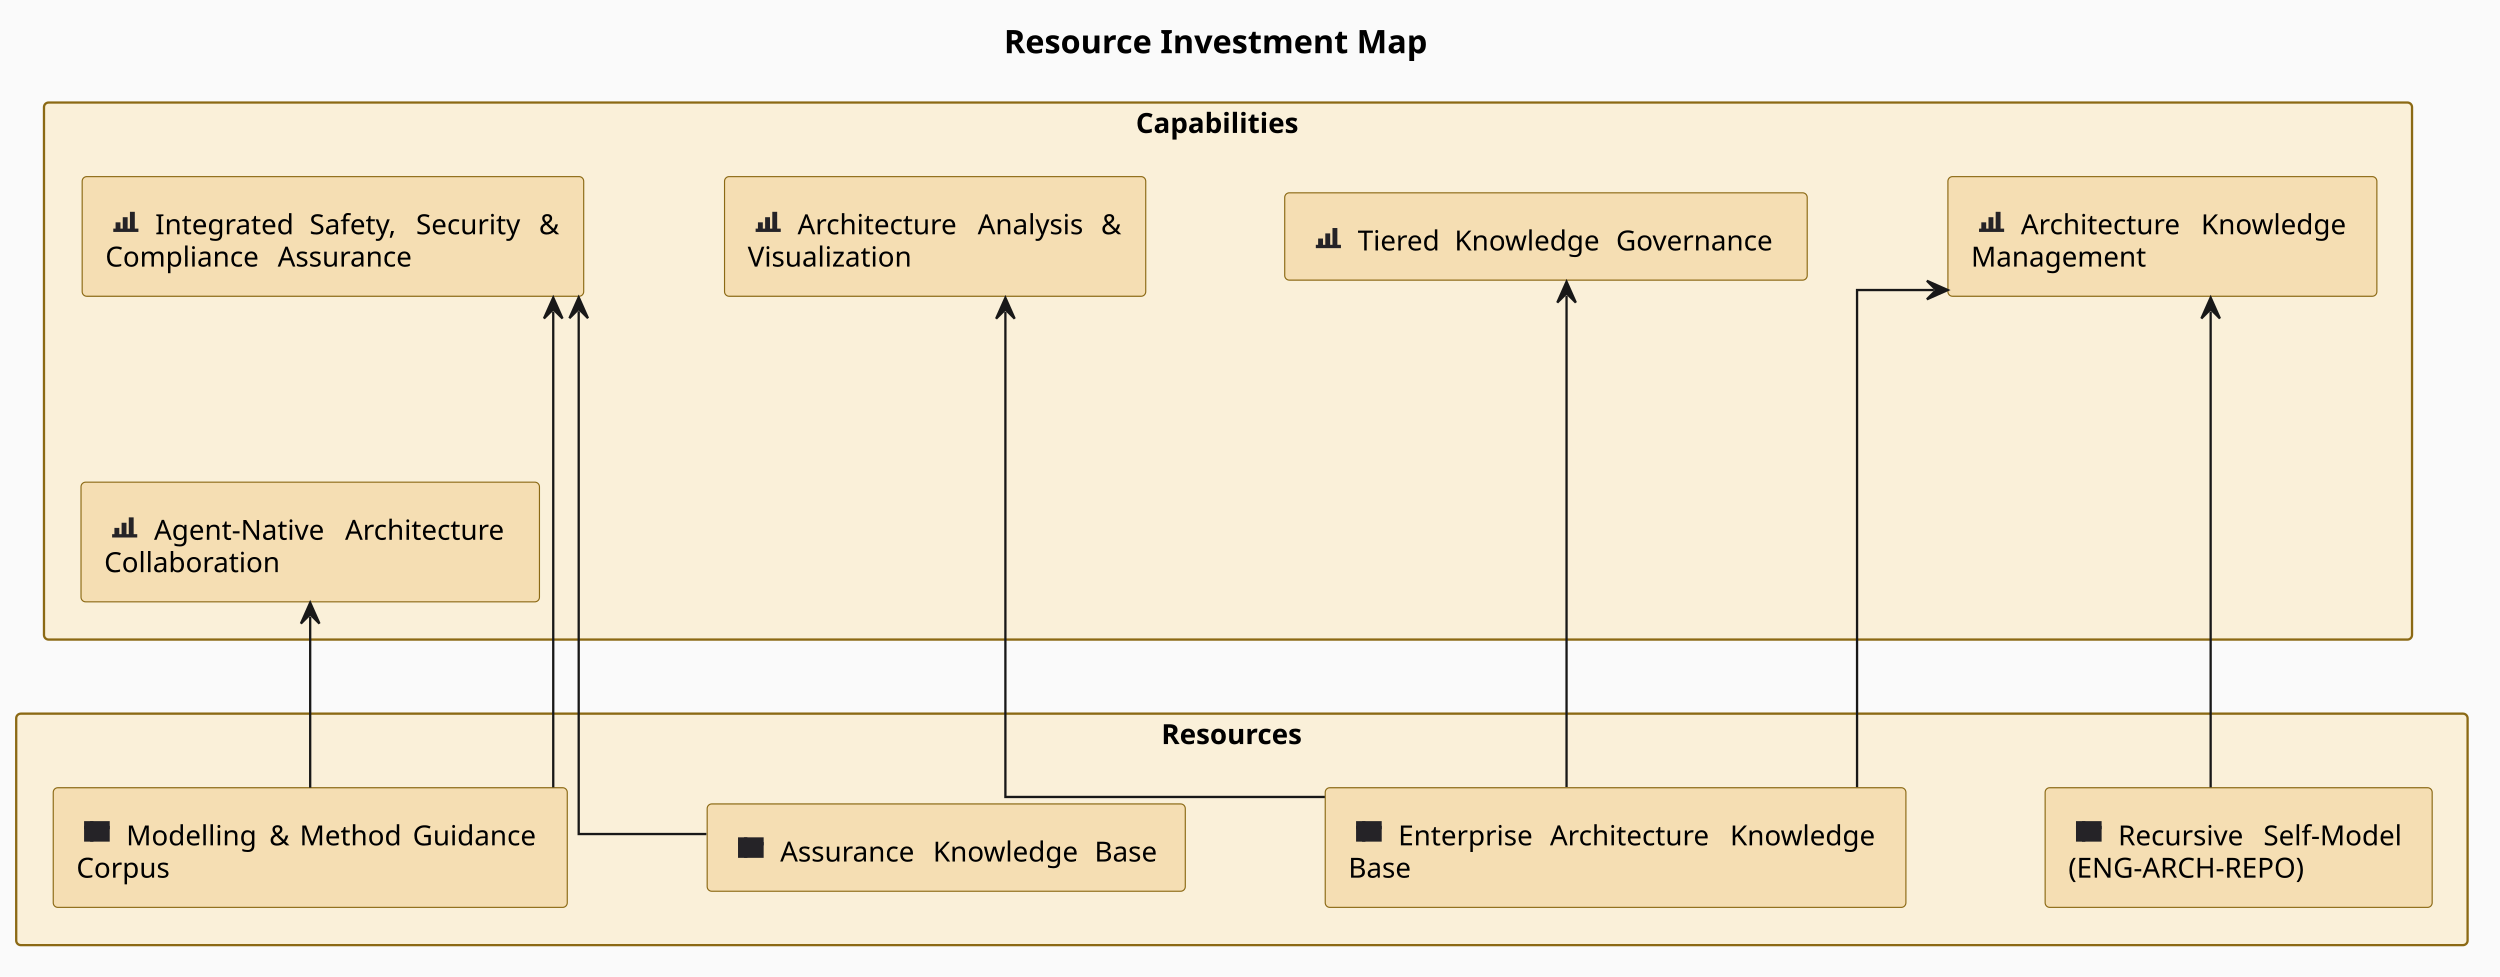
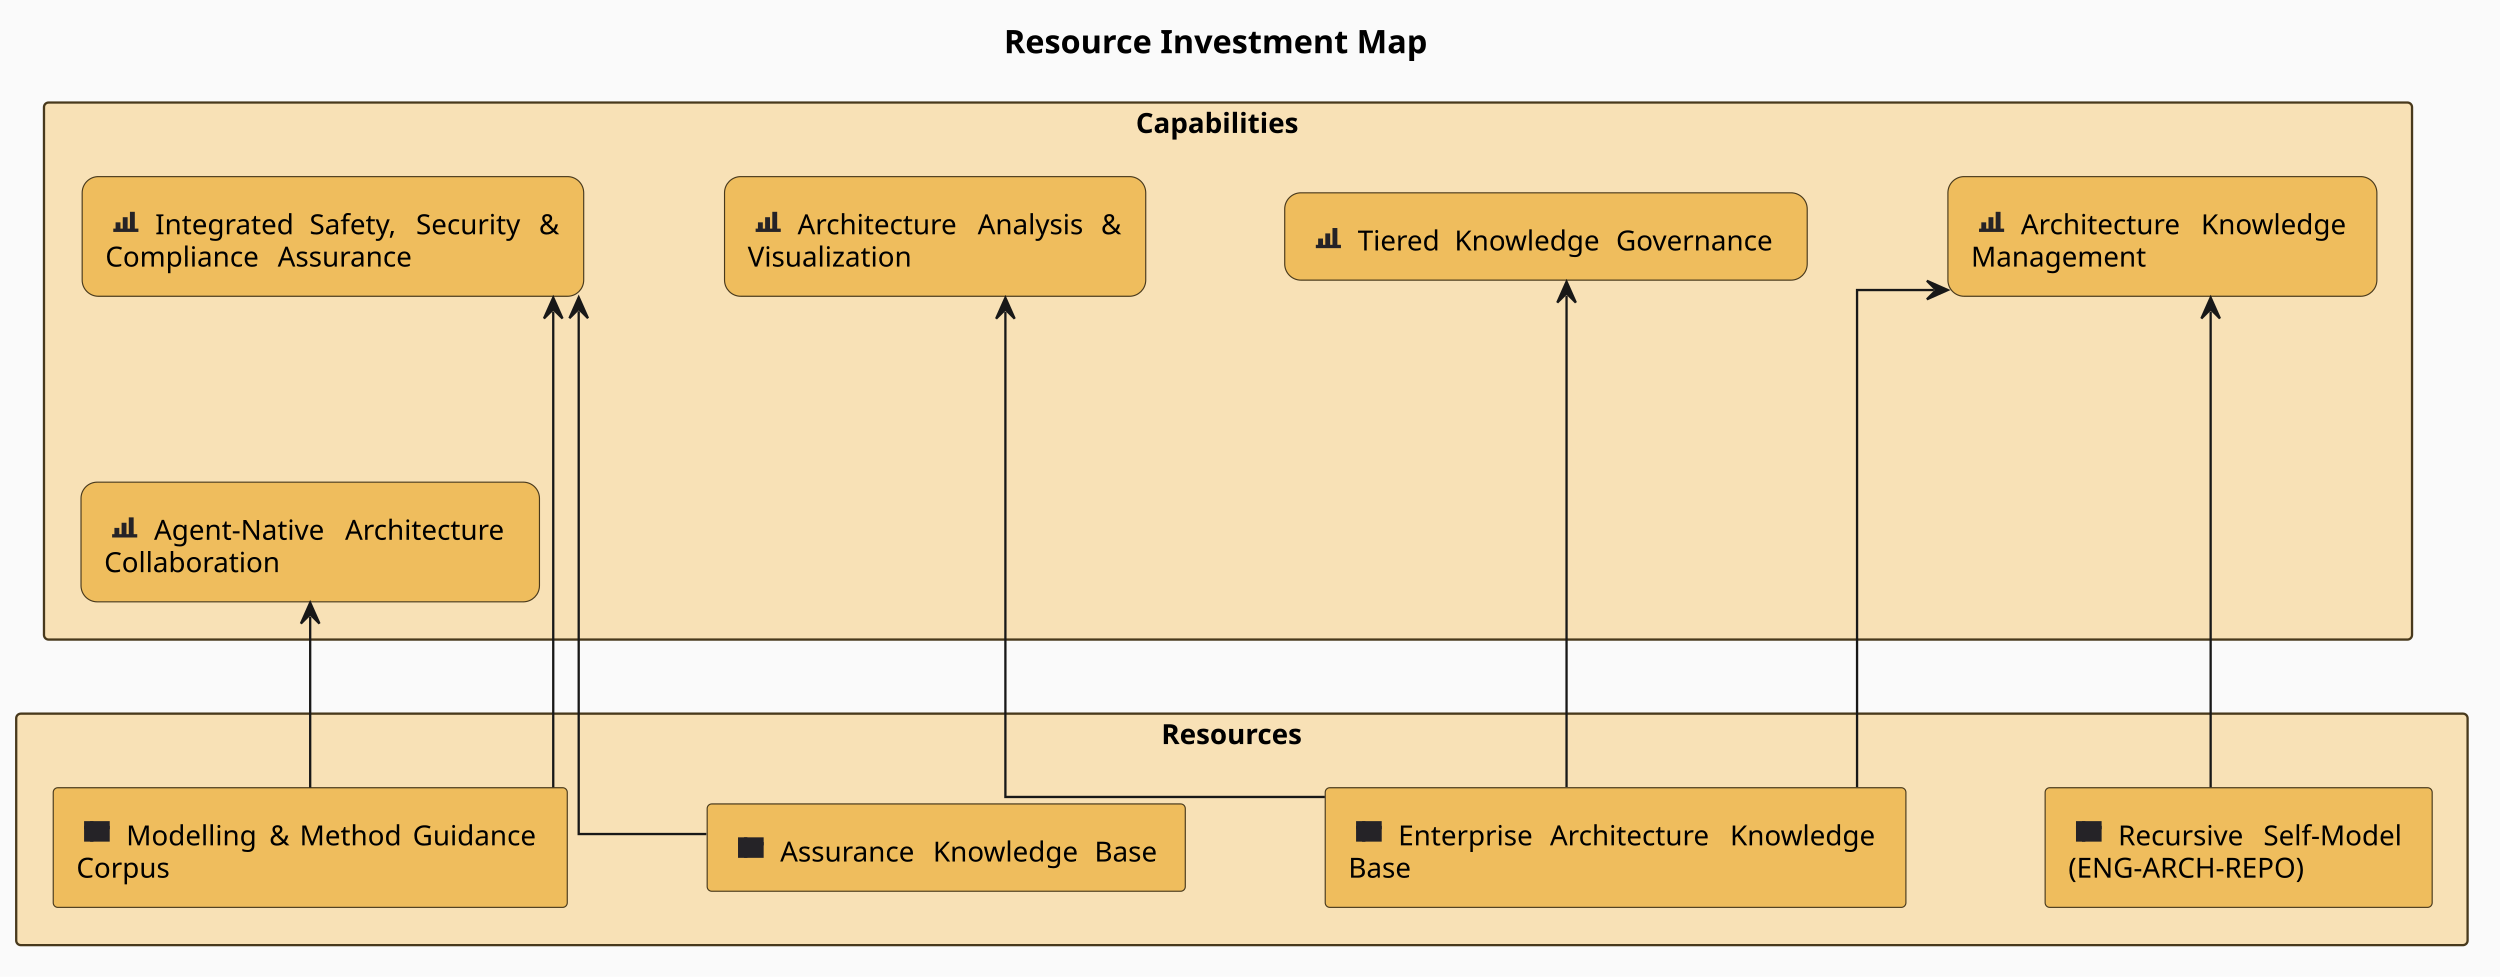
<svg xmlns="http://www.w3.org/2000/svg" contentStyleType="text/css" data-diagram-type="DESCRIPTION" height="422px" preserveAspectRatio="none" style="width:1080px;height:422px;background:#FAFAFA;" version="1.1" viewBox="0 0 1080 422" width="1080px" zoomAndPan="magnify">
  <defs />
  <g>
    <rect fill="#FAFAFA" height="422" style="stroke:none;stroke-width:1;" width="1080" x="0" y="0" />
-     <g class="title" data-source-line="164">
+     <g class="title" data-source-line="166">
      <text fill="#000000" font-family="sans-serif" font-size="14" font-weight="700" lengthAdjust="spacing" textLength="205.605" x="433.698" y="22.995">Resource Investment Map</text>
    </g>
-     <g class="cluster" data-qualified-name="GRPT_1" data-source-line="166" id="ent0002">
-       <rect fill="#FAF0D9" height="232" rx="2" ry="2" style="stroke:#8B6914;stroke-width:1;" width="1023" x="19" y="44.297" />
+     <g class="cluster" data-qualified-name="GRPT_1" data-source-line="168" id="ent0002">
+       <rect fill="#F8E1B6" height="232" rx="2" ry="2" style="stroke:#48391C;stroke-width:1;" width="1023" x="19" y="44.297" />
      <text fill="#000000" font-family="sans-serif" font-size="12" font-weight="700" lengthAdjust="spacing" textLength="79.652" x="490.674" y="57.435">Capabilities</text>
    </g>
-     <g class="cluster" data-qualified-name="GRPT_2" data-source-line="178" id="ent0012">
-       <rect fill="#FAF0D9" height="100" rx="2" ry="2" style="stroke:#8B6914;stroke-width:1;" width="1059" x="7" y="308.297" />
+     <g class="cluster" data-qualified-name="GRPT_2" data-source-line="180" id="ent0012">
+       <rect fill="#F8E1B6" height="100" rx="2" ry="2" style="stroke:#48391C;stroke-width:1;" width="1059" x="7" y="308.297" />
      <text fill="#000000" font-family="sans-serif" font-size="12" font-weight="700" lengthAdjust="spacing" textLength="69.621" x="501.69" y="321.435">Resources</text>
    </g>
-     <g class="entity" data-qualified-name="GRPT_1.CAP_0kQIHh" data-source-line="167" id="ent0003">
-       <rect fill="#F5DEB3" height="51.692" rx="2" ry="2" style="stroke:#8B6914;stroke-width:0.5;" width="181.958" x="313" y="76.297" />
+     <g class="entity" data-qualified-name="GRPT_1.CAP_0kQIHh" data-source-line="169" id="ent0003">
+       <rect fill="#EFBD5D" height="51.692" rx="7" ry="7" style="stroke:#48391C;stroke-width:0.5;" width="181.958" x="313" y="76.297" />
      <path d="M326.434,98.758 L337.289,98.758 L337.289,100.198 L326.434,100.198" fill="#252327" />
      <path d="M327.431,96.045 L329.535,96.045 L329.535,99.478 L327.431,99.478" fill="#252327" />
      <path d="M330.532,93.829 L332.637,93.829 L332.637,99.478 L330.532,99.478" fill="#252327" />
      <path d="M333.634,91.503 L335.738,91.503 L335.738,99.478 L333.634,99.478" fill="#252327" />
      <text fill="#000000" font-family="sans-serif" font-size="12" lengthAdjust="spacing" textLength="3.814" x="340.723" y="101.19"> </text>
      <text fill="#000000" font-family="sans-serif" font-size="12" lengthAdjust="spacing" textLength="73.992" x="344.538" y="101.19">Architecture</text>
      <text fill="#000000" font-family="sans-serif" font-size="12" lengthAdjust="spacing" textLength="3.814" x="418.53" y="101.19"> </text>
      <text fill="#000000" font-family="sans-serif" font-size="12" lengthAdjust="spacing" textLength="49.441" x="422.344" y="101.19">Analysis</text>
      <text fill="#000000" font-family="sans-serif" font-size="12" lengthAdjust="spacing" textLength="3.814" x="471.786" y="101.19"> </text>
      <text fill="#000000" font-family="sans-serif" font-size="12" lengthAdjust="spacing" textLength="9.357" x="475.6" y="101.19">&amp;</text>
      <text fill="#000000" font-family="sans-serif" font-size="12" lengthAdjust="spacing" textLength="76.061" x="323" y="115.159">Visualization</text>
    </g>
-     <g class="entity" data-qualified-name="GRPT_1.CAP_FMvdNM" data-source-line="168" id="ent0004">
-       <rect fill="#F5DEB3" height="37.723" rx="2" ry="2" style="stroke:#8B6914;stroke-width:0.5;" width="225.715" x="555" y="83.297" />
+     <g class="entity" data-qualified-name="GRPT_1.CAP_FMvdNM" data-source-line="170" id="ent0004">
+       <rect fill="#EFBD5D" height="37.723" rx="7" ry="7" style="stroke:#48391C;stroke-width:0.5;" width="225.715" x="555" y="83.297" />
      <path d="M568.434,105.758 L579.289,105.758 L579.289,107.198 L568.434,107.198" fill="#252327" />
      <path d="M569.431,103.045 L571.535,103.045 L571.535,106.478 L569.431,106.478" fill="#252327" />
      <path d="M572.532,100.829 L574.637,100.829 L574.637,106.478 L572.532,106.478" fill="#252327" />
      <path d="M575.634,98.503 L577.739,98.503 L577.739,106.478 L575.634,106.478" fill="#252327" />
      <text fill="#000000" font-family="sans-serif" font-size="12" lengthAdjust="spacing" textLength="3.814" x="582.723" y="108.19"> </text>
      <text fill="#000000" font-family="sans-serif" font-size="12" lengthAdjust="spacing" textLength="37.98" x="586.538" y="108.19">Tiered</text>
      <text fill="#000000" font-family="sans-serif" font-size="12" lengthAdjust="spacing" textLength="3.814" x="624.518" y="108.19"> </text>
      <text fill="#000000" font-family="sans-serif" font-size="12" lengthAdjust="spacing" textLength="65.965" x="628.332" y="108.19">Knowledge</text>
      <text fill="#000000" font-family="sans-serif" font-size="12" lengthAdjust="spacing" textLength="3.814" x="694.297" y="108.19"> </text>
      <text fill="#000000" font-family="sans-serif" font-size="12" lengthAdjust="spacing" textLength="72.603" x="698.112" y="108.19">Governance</text>
    </g>
-     <g class="entity" data-qualified-name="GRPT_1.CAP_pLMHKe" data-source-line="169" id="ent0005">
-       <rect fill="#F5DEB3" height="51.692" rx="2" ry="2" style="stroke:#8B6914;stroke-width:0.5;" width="185.309" x="841.5" y="76.297" />
+     <g class="entity" data-qualified-name="GRPT_1.CAP_pLMHKe" data-source-line="171" id="ent0005">
+       <rect fill="#EFBD5D" height="51.692" rx="7" ry="7" style="stroke:#48391C;stroke-width:0.5;" width="185.309" x="841.5" y="76.297" />
      <path d="M854.934,98.758 L865.789,98.758 L865.789,100.198 L854.934,100.198" fill="#252327" />
      <path d="M855.931,96.045 L858.035,96.045 L858.035,99.478 L855.931,99.478" fill="#252327" />
      <path d="M859.032,93.829 L861.137,93.829 L861.137,99.478 L859.032,99.478" fill="#252327" />
      <path d="M862.134,91.503 L864.239,91.503 L864.239,99.478 L862.134,99.478" fill="#252327" />
      <text fill="#000000" font-family="sans-serif" font-size="12" lengthAdjust="spacing" textLength="3.814" x="869.223" y="101.19"> </text>
      <text fill="#000000" font-family="sans-serif" font-size="12" lengthAdjust="spacing" textLength="73.992" x="873.038" y="101.19">Architecture</text>
      <text fill="#000000" font-family="sans-serif" font-size="12" lengthAdjust="spacing" textLength="3.814" x="947.03" y="101.19"> </text>
      <text fill="#000000" font-family="sans-serif" font-size="12" lengthAdjust="spacing" textLength="65.965" x="950.844" y="101.19">Knowledge</text>
      <text fill="#000000" font-family="sans-serif" font-size="12" lengthAdjust="spacing" textLength="79.049" x="851.5" y="115.159">Management</text>
    </g>
-     <g class="entity" data-qualified-name="GRPT_1.CAP_Eb_x83" data-source-line="170" id="ent0006">
-       <rect fill="#F5DEB3" height="51.692" rx="2" ry="2" style="stroke:#8B6914;stroke-width:0.5;" width="216.657" x="35.5" y="76.297" />
+     <g class="entity" data-qualified-name="GRPT_1.CAP_Eb_x83" data-source-line="172" id="ent0006">
+       <rect fill="#EFBD5D" height="51.692" rx="7" ry="7" style="stroke:#48391C;stroke-width:0.5;" width="216.657" x="35.5" y="76.297" />
      <path d="M48.934,98.758 L59.789,98.758 L59.789,100.198 L48.934,100.198" fill="#252327" />
      <path d="M49.931,96.045 L52.035,96.045 L52.035,99.478 L49.931,99.478" fill="#252327" />
      <path d="M53.032,93.829 L55.137,93.829 L55.137,99.478 L53.032,99.478" fill="#252327" />
      <path d="M56.134,91.503 L58.239,91.503 L58.239,99.478 L56.134,99.478" fill="#252327" />
      <text fill="#000000" font-family="sans-serif" font-size="12" lengthAdjust="spacing" textLength="3.814" x="63.223" y="101.19"> </text>
      <text fill="#000000" font-family="sans-serif" font-size="12" lengthAdjust="spacing" textLength="62.842" x="67.037" y="101.19">Integrated</text>
      <text fill="#000000" font-family="sans-serif" font-size="12" lengthAdjust="spacing" textLength="3.814" x="129.879" y="101.19"> </text>
      <text fill="#000000" font-family="sans-serif" font-size="12" lengthAdjust="spacing" textLength="42.199" x="133.694" y="101.19">Safety,</text>
      <text fill="#000000" font-family="sans-serif" font-size="12" lengthAdjust="spacing" textLength="3.814" x="175.893" y="101.19"> </text>
      <text fill="#000000" font-family="sans-serif" font-size="12" lengthAdjust="spacing" textLength="49.277" x="179.708" y="101.19">Security</text>
      <text fill="#000000" font-family="sans-serif" font-size="12" lengthAdjust="spacing" textLength="3.814" x="228.985" y="101.19"> </text>
      <text fill="#000000" font-family="sans-serif" font-size="12" lengthAdjust="spacing" textLength="9.357" x="232.799" y="101.19">&amp;</text>
      <text fill="#000000" font-family="sans-serif" font-size="12" lengthAdjust="spacing" textLength="70.635" x="45.5" y="115.159">Compliance</text>
      <text fill="#000000" font-family="sans-serif" font-size="12" lengthAdjust="spacing" textLength="3.814" x="116.135" y="115.159"> </text>
      <text fill="#000000" font-family="sans-serif" font-size="12" lengthAdjust="spacing" textLength="62.191" x="119.949" y="115.159">Assurance</text>
    </g>
-     <g class="entity" data-qualified-name="GRPT_1.CAP_db4AQh" data-source-line="171" id="ent0007">
-       <rect fill="#F5DEB3" height="51.692" rx="2" ry="2" style="stroke:#8B6914;stroke-width:0.5;" width="198.047" x="35" y="208.297" />
+     <g class="entity" data-qualified-name="GRPT_1.CAP_db4AQh" data-source-line="173" id="ent0007">
+       <rect fill="#EFBD5D" height="51.692" rx="7" ry="7" style="stroke:#48391C;stroke-width:0.5;" width="198.047" x="35" y="208.297" />
      <path d="M48.434,230.758 L59.289,230.758 L59.289,232.198 L48.434,232.198" fill="#252327" />
      <path d="M49.431,228.045 L51.535,228.045 L51.535,231.478 L49.431,231.478" fill="#252327" />
      <path d="M52.532,225.829 L54.637,225.829 L54.637,231.478 L52.532,231.478" fill="#252327" />
      <path d="M55.634,223.503 L57.739,223.503 L57.739,231.478 L55.634,231.478" fill="#252327" />
      <text fill="#000000" font-family="sans-serif" font-size="12" lengthAdjust="spacing" textLength="3.814" x="62.723" y="233.19"> </text>
      <text fill="#000000" font-family="sans-serif" font-size="12" lengthAdjust="spacing" textLength="78.703" x="66.537" y="233.19">Agent-Native</text>
      <text fill="#000000" font-family="sans-serif" font-size="12" lengthAdjust="spacing" textLength="3.814" x="145.241" y="233.19"> </text>
      <text fill="#000000" font-family="sans-serif" font-size="12" lengthAdjust="spacing" textLength="73.992" x="149.055" y="233.19">Architecture</text>
      <text fill="#000000" font-family="sans-serif" font-size="12" lengthAdjust="spacing" textLength="79.975" x="45" y="247.159">Collaboration</text>
    </g>
-     <g class="entity" data-qualified-name="GRPT_2.RES_JnWnY1" data-source-line="179" id="ent0013">
-       <rect fill="#F5DEB3" height="51.692" rx="2" ry="2" style="stroke:#8B6914;stroke-width:0.5;" width="167.198" x="883.5" y="340.297" />
+     <g class="entity" data-qualified-name="GRPT_2.RES_JnWnY1" data-source-line="181" id="ent0013">
+       <rect fill="#EFBD5D" height="51.692" rx="2" ry="2" style="stroke:#48391C;stroke-width:0.5;" width="167.198" x="883.5" y="340.297" />
      <path d="M896.823,354.728 L907.9,354.728 L907.9,363.589 L896.823,363.589" fill="#252327" style="stroke:none;stroke-width:0.5;" />
      <path d="M896.823,356.777 L907.9,356.777 L907.9,358.217 L896.823,358.217" fill="#252327" />
      <path d="M899.426,354.728 L899.426,363.589 L900.866,363.589 L900.866,354.728" fill="#252327" />
      <text fill="#000000" font-family="sans-serif" font-size="12" lengthAdjust="spacing" textLength="3.814" x="911.223" y="365.19"> </text>
      <text fill="#000000" font-family="sans-serif" font-size="12" lengthAdjust="spacing" textLength="58.928" x="915.038" y="365.19">Recursive</text>
      <text fill="#000000" font-family="sans-serif" font-size="12" lengthAdjust="spacing" textLength="3.814" x="973.965" y="365.19"> </text>
      <text fill="#000000" font-family="sans-serif" font-size="12" lengthAdjust="spacing" textLength="62.918" x="977.78" y="365.19">Self-Model</text>
      <text fill="#000000" font-family="sans-serif" font-size="12" lengthAdjust="spacing" textLength="110.432" x="893.5" y="379.159">(ENG-ARCH-REPO)</text>
    </g>
-     <g class="entity" data-qualified-name="GRPT_2.RES_dz41en" data-source-line="180" id="ent0014">
-       <rect fill="#F5DEB3" height="51.692" rx="2" ry="2" style="stroke:#8B6914;stroke-width:0.5;" width="250.852" x="572.5" y="340.297" />
+     <g class="entity" data-qualified-name="GRPT_2.RES_dz41en" data-source-line="182" id="ent0014">
+       <rect fill="#EFBD5D" height="51.692" rx="2" ry="2" style="stroke:#48391C;stroke-width:0.5;" width="250.852" x="572.5" y="340.297" />
      <path d="M585.823,354.728 L596.9,354.728 L596.9,363.589 L585.823,363.589" fill="#252327" style="stroke:none;stroke-width:0.5;" />
      <path d="M585.823,356.777 L596.9,356.777 L596.9,358.217 L585.823,358.217" fill="#252327" />
      <path d="M588.426,354.728 L588.426,363.589 L589.866,363.589 L589.866,354.728" fill="#252327" />
      <text fill="#000000" font-family="sans-serif" font-size="12" lengthAdjust="spacing" textLength="3.814" x="600.223" y="365.19"> </text>
      <text fill="#000000" font-family="sans-serif" font-size="12" lengthAdjust="spacing" textLength="61.728" x="604.038" y="365.19">Enterprise</text>
      <text fill="#000000" font-family="sans-serif" font-size="12" lengthAdjust="spacing" textLength="3.814" x="665.766" y="365.19"> </text>
      <text fill="#000000" font-family="sans-serif" font-size="12" lengthAdjust="spacing" textLength="73.992" x="669.581" y="365.19">Architecture</text>
      <text fill="#000000" font-family="sans-serif" font-size="12" lengthAdjust="spacing" textLength="3.814" x="743.573" y="365.19"> </text>
      <text fill="#000000" font-family="sans-serif" font-size="12" lengthAdjust="spacing" textLength="65.965" x="747.387" y="365.19">Knowledge</text>
      <text fill="#000000" font-family="sans-serif" font-size="12" lengthAdjust="spacing" textLength="29.221" x="582.5" y="379.159">Base</text>
    </g>
-     <g class="entity" data-qualified-name="GRPT_2.RES_0mpHI_" data-source-line="181" id="ent0015">
-       <rect fill="#F5DEB3" height="37.723" rx="2" ry="2" style="stroke:#8B6914;stroke-width:0.5;" width="206.543" x="305.5" y="347.297" />
+     <g class="entity" data-qualified-name="GRPT_2.RES_0mpHI_" data-source-line="183" id="ent0015">
+       <rect fill="#EFBD5D" height="37.723" rx="2" ry="2" style="stroke:#48391C;stroke-width:0.5;" width="206.543" x="305.5" y="347.297" />
      <path d="M318.823,361.728 L329.9,361.728 L329.9,370.589 L318.823,370.589" fill="#252327" style="stroke:none;stroke-width:0.5;" />
      <path d="M318.823,363.777 L329.9,363.777 L329.9,365.217 L318.823,365.217" fill="#252327" />
      <path d="M321.426,361.728 L321.426,370.589 L322.866,370.589 L322.866,361.728" fill="#252327" />
      <text fill="#000000" font-family="sans-serif" font-size="12" lengthAdjust="spacing" textLength="3.814" x="333.223" y="372.19"> </text>
      <text fill="#000000" font-family="sans-serif" font-size="12" lengthAdjust="spacing" textLength="62.191" x="337.038" y="372.19">Assurance</text>
      <text fill="#000000" font-family="sans-serif" font-size="12" lengthAdjust="spacing" textLength="3.814" x="399.229" y="372.19"> </text>
      <text fill="#000000" font-family="sans-serif" font-size="12" lengthAdjust="spacing" textLength="65.965" x="403.043" y="372.19">Knowledge</text>
      <text fill="#000000" font-family="sans-serif" font-size="12" lengthAdjust="spacing" textLength="3.814" x="469.008" y="372.19"> </text>
      <text fill="#000000" font-family="sans-serif" font-size="12" lengthAdjust="spacing" textLength="29.221" x="472.823" y="372.19">Base</text>
    </g>
-     <g class="entity" data-qualified-name="GRPT_2.RES_H7YRYJ" data-source-line="182" id="ent0016">
-       <rect fill="#F5DEB3" height="51.692" rx="2" ry="2" style="stroke:#8B6914;stroke-width:0.5;" width="222.059" x="23" y="340.297" />
+     <g class="entity" data-qualified-name="GRPT_2.RES_H7YRYJ" data-source-line="184" id="ent0016">
+       <rect fill="#EFBD5D" height="51.692" rx="2" ry="2" style="stroke:#48391C;stroke-width:0.5;" width="222.059" x="23" y="340.297" />
      <path d="M36.323,354.728 L47.4,354.728 L47.4,363.589 L36.323,363.589" fill="#252327" style="stroke:none;stroke-width:0.5;" />
      <path d="M36.323,356.777 L47.4,356.777 L47.4,358.217 L36.323,358.217" fill="#252327" />
      <path d="M38.926,354.728 L38.926,363.589 L40.366,363.589 L40.366,354.728" fill="#252327" />
      <text fill="#000000" font-family="sans-serif" font-size="12" lengthAdjust="spacing" textLength="3.814" x="50.723" y="365.19"> </text>
      <text fill="#000000" font-family="sans-serif" font-size="12" lengthAdjust="spacing" textLength="57.92" x="54.538" y="365.19">Modelling</text>
      <text fill="#000000" font-family="sans-serif" font-size="12" lengthAdjust="spacing" textLength="3.814" x="112.457" y="365.19"> </text>
      <text fill="#000000" font-family="sans-serif" font-size="12" lengthAdjust="spacing" textLength="9.357" x="116.272" y="365.19">&amp;</text>
      <text fill="#000000" font-family="sans-serif" font-size="12" lengthAdjust="spacing" textLength="3.814" x="125.629" y="365.19"> </text>
      <text fill="#000000" font-family="sans-serif" font-size="12" lengthAdjust="spacing" textLength="45.006" x="129.444" y="365.19">Method</text>
      <text fill="#000000" font-family="sans-serif" font-size="12" lengthAdjust="spacing" textLength="3.814" x="174.45" y="365.19"> </text>
      <text fill="#000000" font-family="sans-serif" font-size="12" lengthAdjust="spacing" textLength="56.795" x="178.264" y="365.19">Guidance</text>
      <text fill="#000000" font-family="sans-serif" font-size="12" lengthAdjust="spacing" textLength="42.129" x="33" y="379.159">Corpus</text>
    </g>
-     <g class="link" data-entity-1="ent0005" data-entity-2="ent0013" data-link-type="dependency" data-source-line="189" id="lnk21">
+     <g class="link" data-entity-1="ent0005" data-entity-2="ent0013" data-link-type="dependency" data-source-line="191" id="lnk21">
      <path d="M955,134.577 C955,185.177 955,289.607 955,340.127" fill="none" id="CAP_pLMHKe-backto-RES_JnWnY1" style="stroke:#181818;stroke-width:1;" />
      <polygon fill="#181818" points="955,128.577,951,137.577,955,133.577,959,137.577,955,128.577" style="stroke:#181818;stroke-width:1;" />
    </g>
-     <g class="link" data-entity-1="ent0005" data-entity-2="ent0014" data-link-type="dependency" data-source-line="190" id="lnk23">
+     <g class="link" data-entity-1="ent0005" data-entity-2="ent0014" data-link-type="dependency" data-source-line="192" id="lnk23">
      <path d="M835.42,125.297 C813.45,125.297 802.25,125.297 802.25,125.297 C802.25,125.297 802.25,277.587 802.25,340.047" fill="none" id="CAP_pLMHKe-backto-RES_dz41en" style="stroke:#181818;stroke-width:1;" />
      <polygon fill="#181818" points="841.42,125.297,832.42,121.297,836.42,125.297,832.42,129.297,841.42,125.297" style="stroke:#181818;stroke-width:1;" />
    </g>
-     <g class="link" data-entity-1="ent0007" data-entity-2="ent0016" data-link-type="dependency" data-source-line="191" id="lnk25">
+     <g class="link" data-entity-1="ent0007" data-entity-2="ent0016" data-link-type="dependency" data-source-line="193" id="lnk25">
      <path d="M134,266.377 C134,289.517 134,317.147 134,340.277" fill="none" id="CAP_db4AQh-backto-RES_H7YRYJ" style="stroke:#181818;stroke-width:1;" />
      <polygon fill="#181818" points="134,260.377,130,269.377,134,265.377,138,269.377,134,260.377" style="stroke:#181818;stroke-width:1;" />
    </g>
-     <g class="link" data-entity-1="ent0004" data-entity-2="ent0014" data-link-type="dependency" data-source-line="192" id="lnk27">
+     <g class="link" data-entity-1="ent0004" data-entity-2="ent0014" data-link-type="dependency" data-source-line="194" id="lnk27">
      <path d="M676.75,127.707 C676.75,174.387 676.75,286.967 676.75,339.977" fill="none" id="CAP_FMvdNM-backto-RES_dz41en" style="stroke:#181818;stroke-width:1;" />
      <polygon fill="#181818" points="676.75,121.707,672.75,130.707,676.75,126.707,680.75,130.707,676.75,121.707" style="stroke:#181818;stroke-width:1;" />
    </g>
-     <g class="link" data-entity-1="ent0006" data-entity-2="ent0015" data-link-type="dependency" data-source-line="193" id="lnk29">
+     <g class="link" data-entity-1="ent0006" data-entity-2="ent0015" data-link-type="dependency" data-source-line="195" id="lnk29">
      <path d="M250,134.457 C250,200.047 250,360.297 250,360.297 C250,360.297 274.99,360.297 305.16,360.297" fill="none" id="CAP_Eb_x83-backto-RES_0mpHI_" style="stroke:#181818;stroke-width:1;" />
      <polygon fill="#181818" points="250,128.457,246,137.457,250,133.457,254,137.457,250,128.457" style="stroke:#181818;stroke-width:1;" />
    </g>
-     <g class="link" data-entity-1="ent0006" data-entity-2="ent0016" data-link-type="dependency" data-source-line="194" id="lnk31">
+     <g class="link" data-entity-1="ent0006" data-entity-2="ent0016" data-link-type="dependency" data-source-line="196" id="lnk31">
      <path d="M239,134.577 C239,185.177 239,289.607 239,340.127" fill="none" id="CAP_Eb_x83-backto-RES_H7YRYJ" style="stroke:#181818;stroke-width:1;" />
      <polygon fill="#181818" points="239,128.577,235,137.577,239,133.577,243,137.577,239,128.577" style="stroke:#181818;stroke-width:1;" />
    </g>
-     <g class="link" data-entity-1="ent0003" data-entity-2="ent0014" data-link-type="dependency" data-source-line="195" id="lnk33">
+     <g class="link" data-entity-1="ent0003" data-entity-2="ent0014" data-link-type="dependency" data-source-line="197" id="lnk33">
      <path d="M434.33,134.657 C434.33,197.377 434.33,344.297 434.33,344.297 C434.33,344.297 504.43,344.297 572.34,344.297" fill="none" id="CAP_0kQIHh-backto-RES_dz41en" style="stroke:#181818;stroke-width:1;" />
      <polygon fill="#181818" points="434.33,128.657,430.33,137.657,434.33,133.657,438.33,137.657,434.33,128.657" style="stroke:#181818;stroke-width:1;" />
    </g>
  </g>
</svg>
